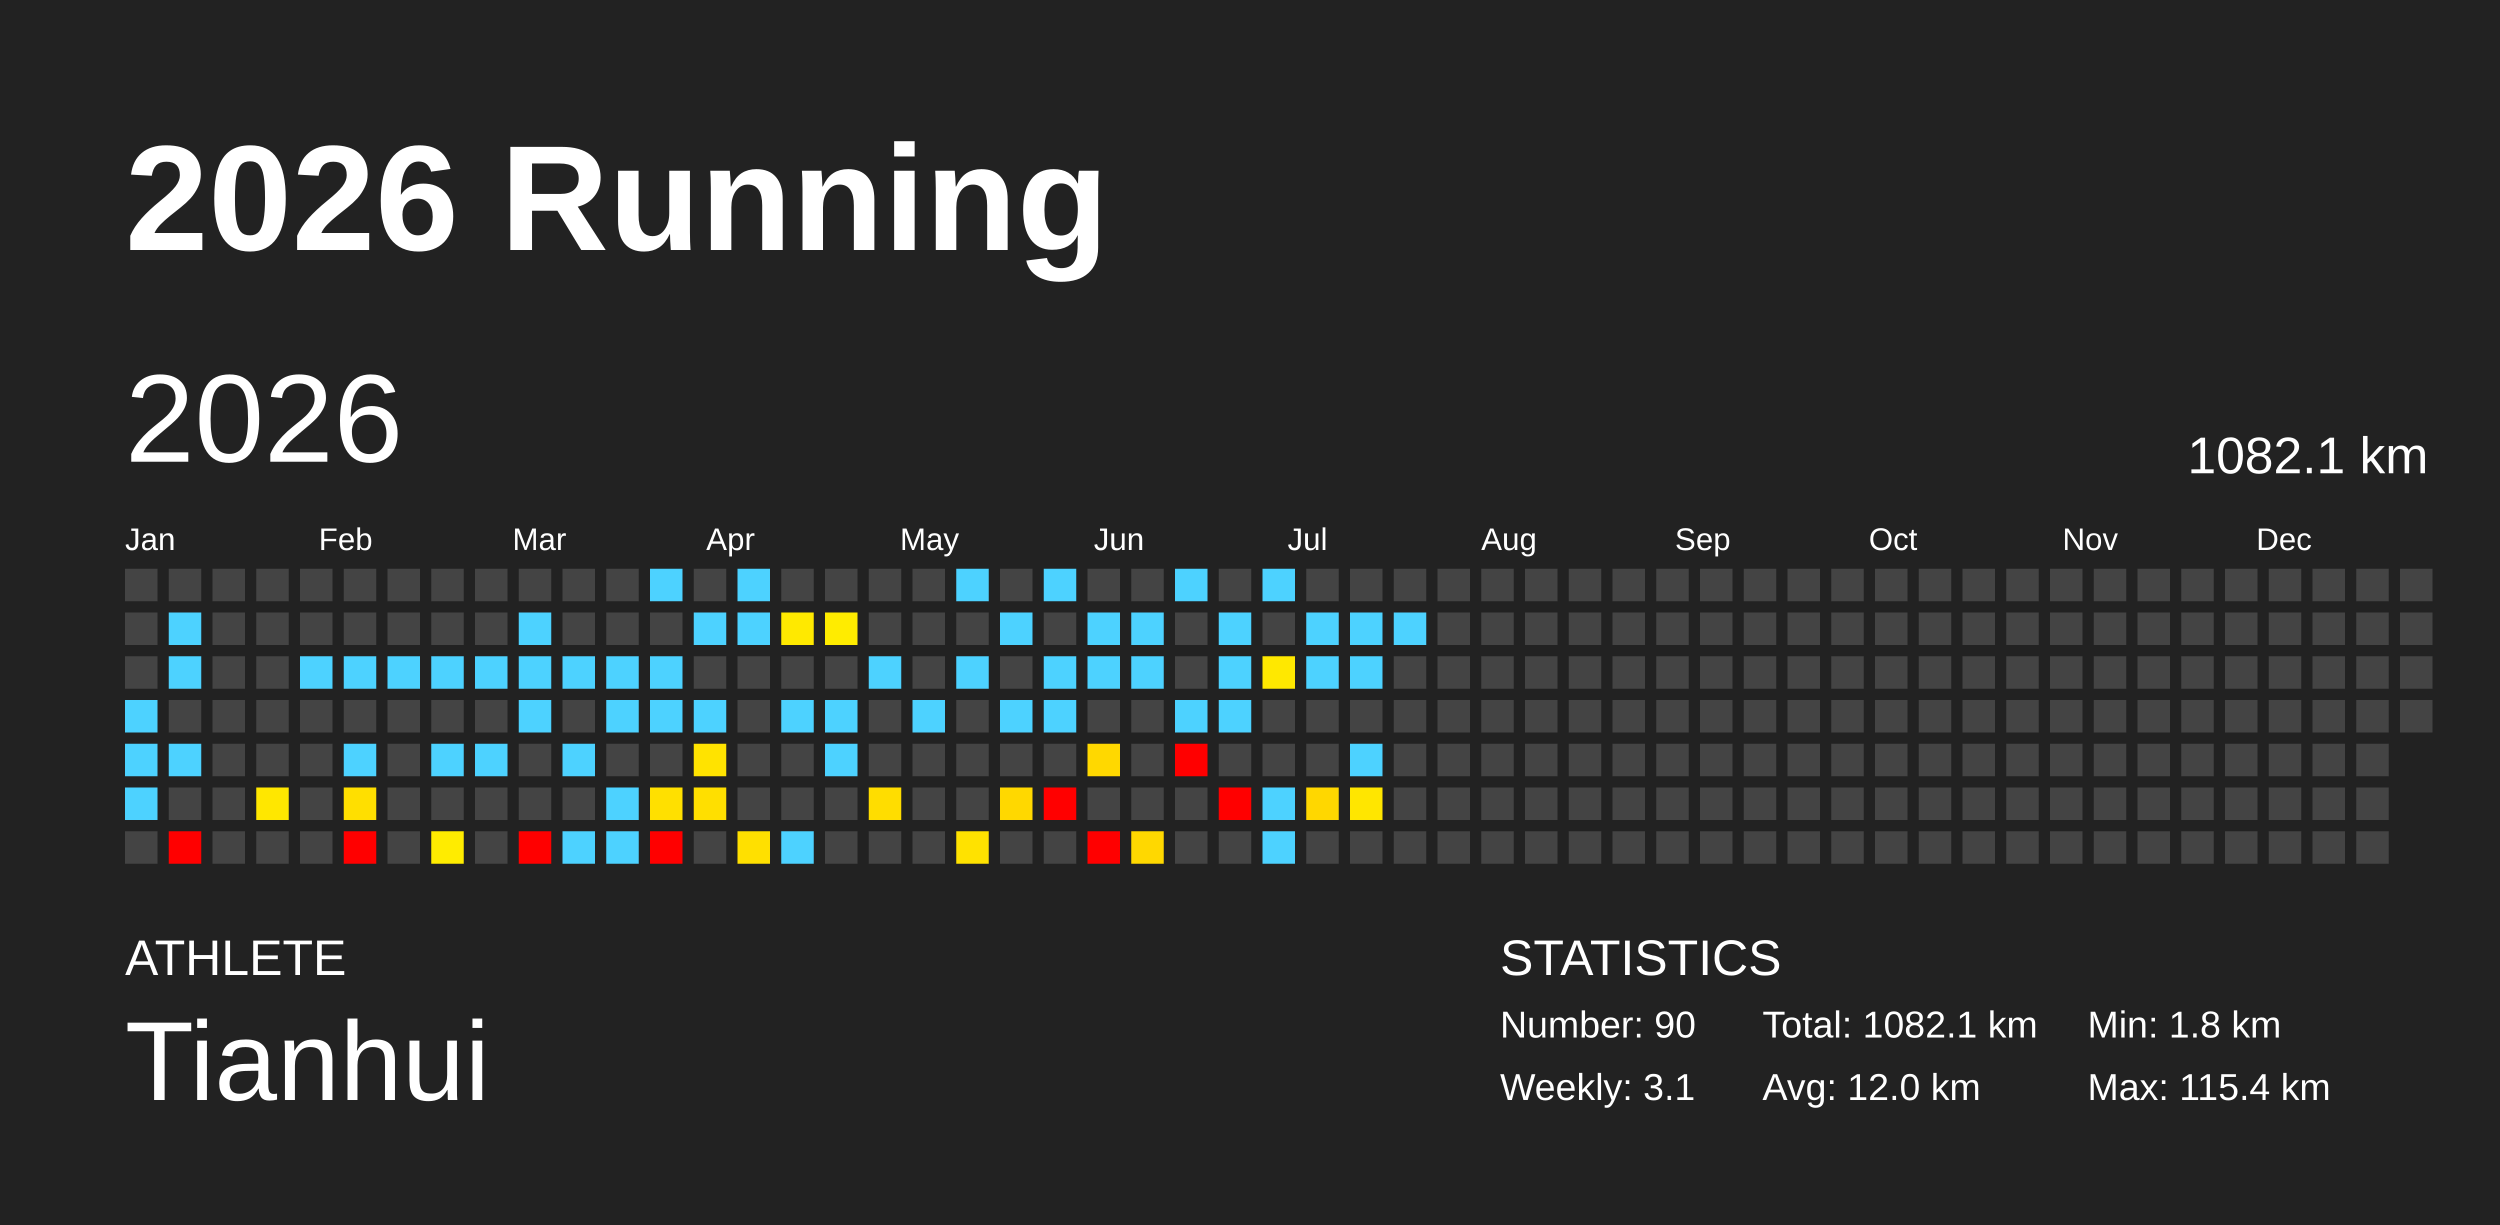
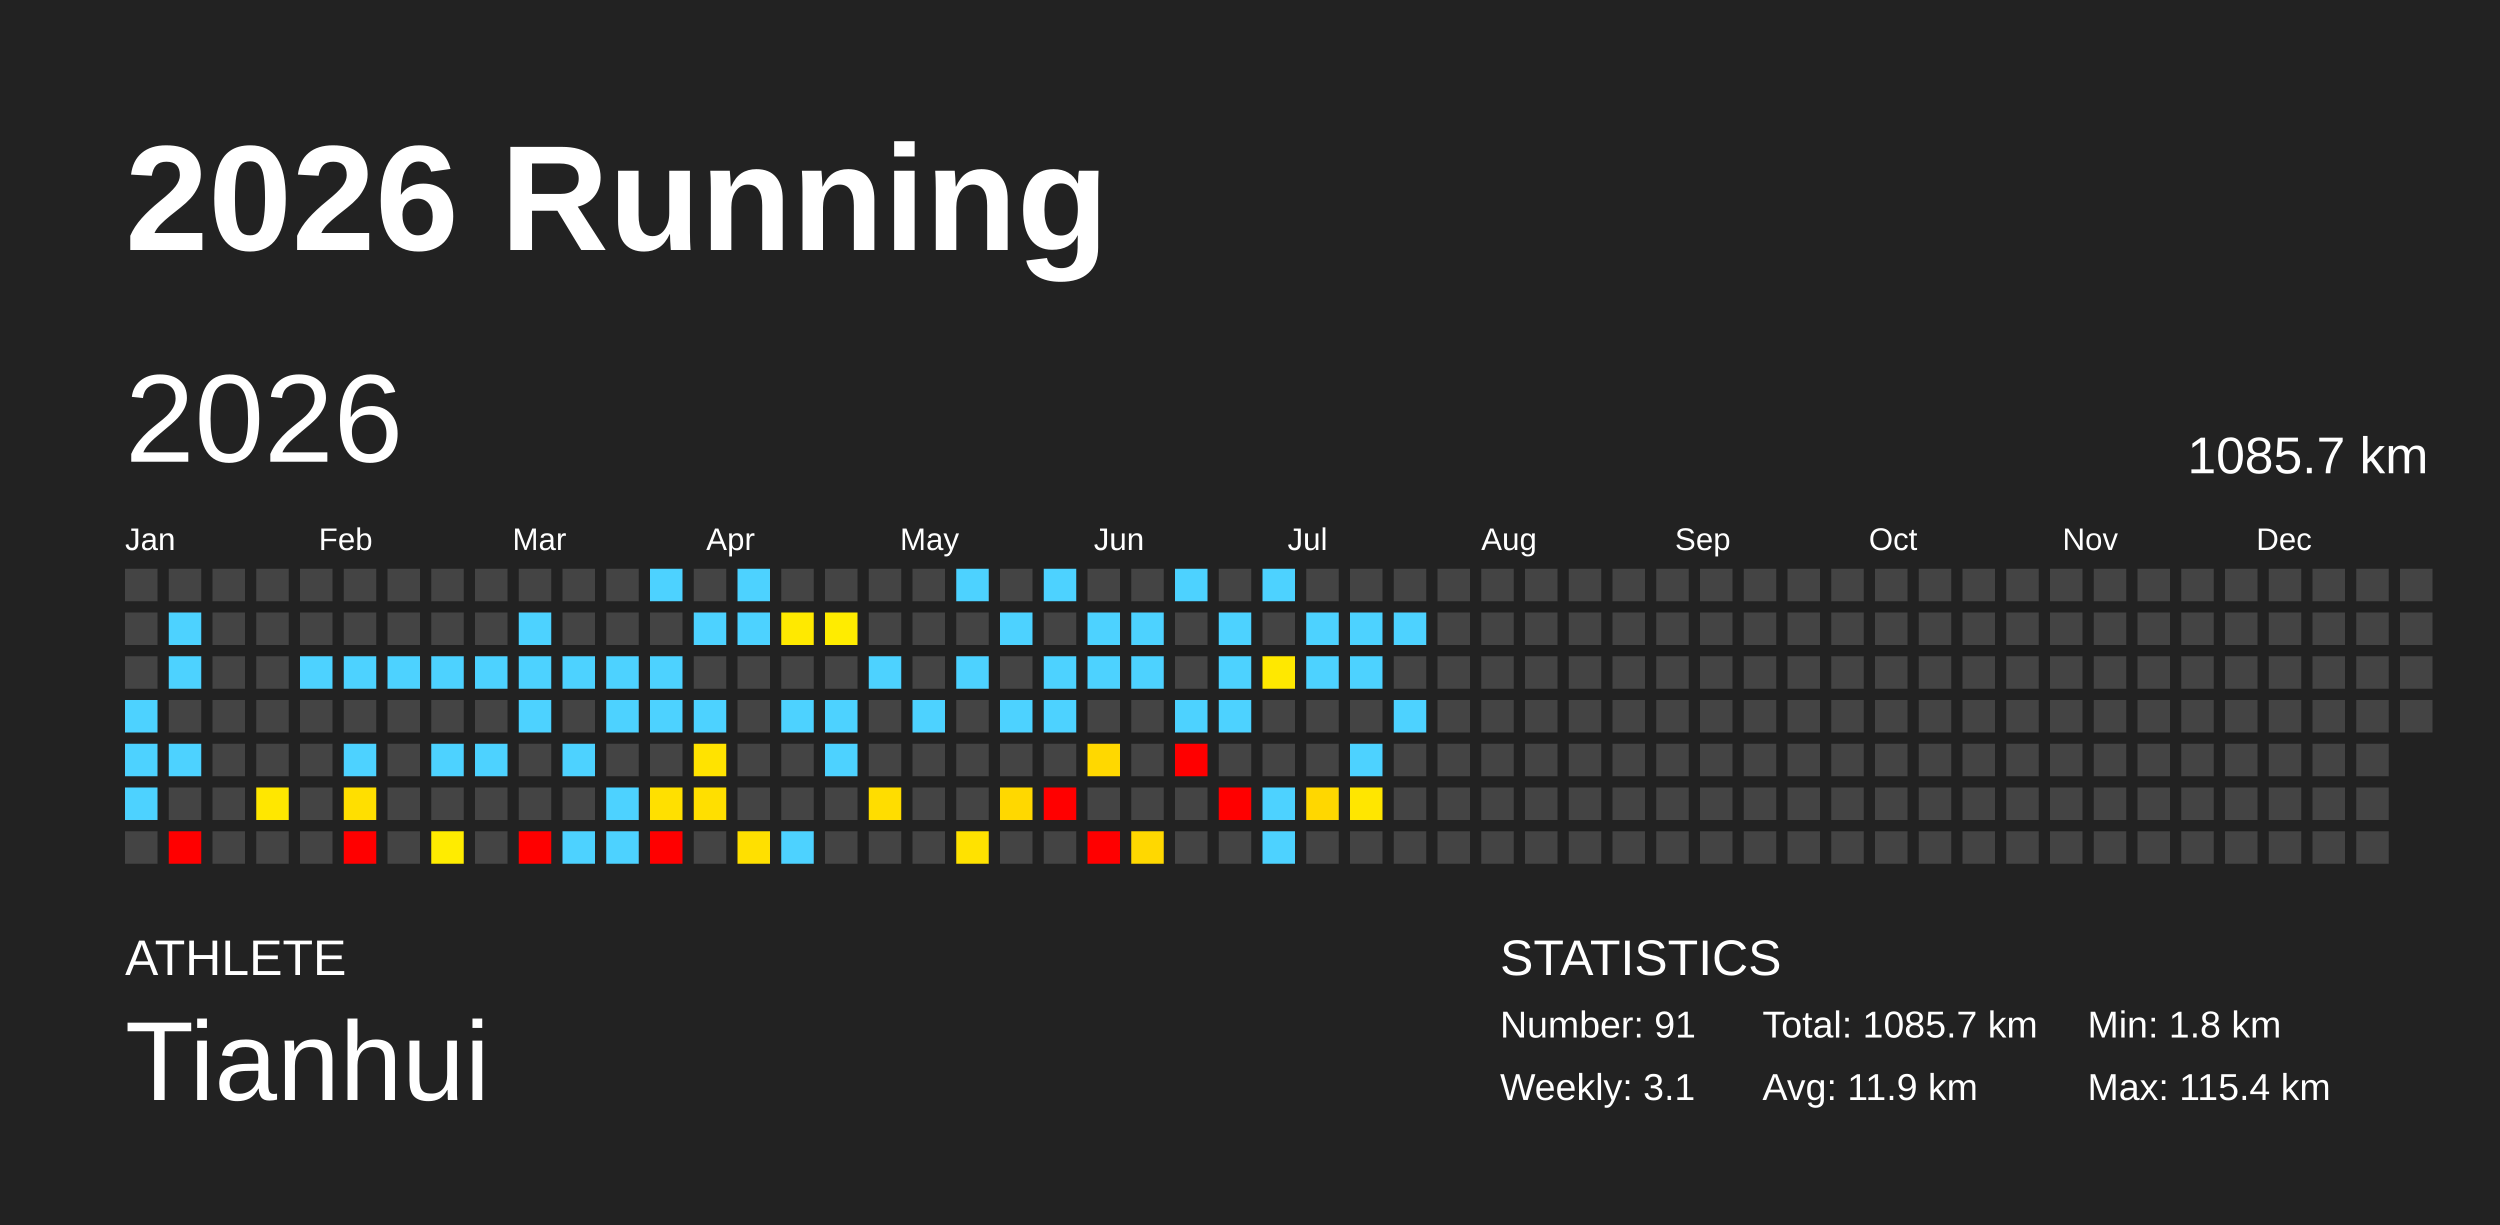
<svg xmlns="http://www.w3.org/2000/svg" baseProfile="full" height="98mm" version="1.1" viewBox="0,0,200,98" width="200mm">
  <defs />
  <rect fill="#222222" height="98" width="200" x="0" y="0" />
  <text fill="#FFFFFF" style="font-size:12px; font-family:Arial; font-weight:bold;" x="10" y="20">2026 Running</text>
  <text fill="#FFFFFF" style="font-size:4px; font-family:Arial" x="10" y="78">ATHLETE</text>
  <text fill="#FFFFFF" style="font-size:9px; font-family:Arial" x="10" y="88">Tianhui</text>
  <text fill="#FFFFFF" style="font-size:4px; font-family:Arial" x="120" y="78">STATISTICS</text>
-   <text fill="#FFFFFF" style="font-size:3px; font-family:Arial" x="120" y="83">Number: 90</text>
+   <text fill="#FFFFFF" style="font-size:3px; font-family:Arial" x="120" y="83">Number: 91</text>
  <text fill="#FFFFFF" style="font-size:3px; font-family:Arial" x="120" y="88">Weekly: 3.1</text>
-   <text fill="#FFFFFF" style="font-size:3px; font-family:Arial" x="141" y="83">Total: 1082.1 km</text>
-   <text fill="#FFFFFF" style="font-size:3px; font-family:Arial" x="141" y="88">Avg: 12.0 km</text>
+   <text fill="#FFFFFF" style="font-size:3px; font-family:Arial" x="141" y="83">Total: 1085.7 km</text>
+   <text fill="#FFFFFF" style="font-size:3px; font-family:Arial" x="141" y="88">Avg: 11.9 km</text>
  <text fill="#FFFFFF" style="font-size:3px; font-family:Arial" x="167" y="83">Min: 1.8 km</text>
  <text fill="#FFFFFF" style="font-size:3px; font-family:Arial" x="167" y="88">Max: 115.4 km</text>
  <text dominant-baseline="hanging" fill="#FFFFFF" style="font-size:10.0px; font-family:Arial;" x="10" y="30">2026</text>
-   <text dominant-baseline="hanging" fill="#FFFFFF" style="font-size:4.125px; font-family:Arial;" x="175" y="35">1082.1 km</text>
+   <text dominant-baseline="hanging" fill="#FFFFFF" style="font-size:4.125px; font-family:Arial;" x="175" y="35">1085.7 km</text>
  <text fill="#FFFFFF" style="font-size:2.5px; font-family:Arial" x="10.0" y="44">Jan</text>
  <text fill="#FFFFFF" style="font-size:2.5px; font-family:Arial" x="25.5" y="44">Feb</text>
  <text fill="#FFFFFF" style="font-size:2.5px; font-family:Arial" x="41.0" y="44">Mar</text>
  <text fill="#FFFFFF" style="font-size:2.5px; font-family:Arial" x="56.5" y="44">Apr</text>
  <text fill="#FFFFFF" style="font-size:2.5px; font-family:Arial" x="72.0" y="44">May</text>
  <text fill="#FFFFFF" style="font-size:2.5px; font-family:Arial" x="87.5" y="44">Jun</text>
  <text fill="#FFFFFF" style="font-size:2.5px; font-family:Arial" x="103.0" y="44">Jul</text>
  <text fill="#FFFFFF" style="font-size:2.5px; font-family:Arial" x="118.5" y="44">Aug</text>
  <text fill="#FFFFFF" style="font-size:2.5px; font-family:Arial" x="134.0" y="44">Sep</text>
  <text fill="#FFFFFF" style="font-size:2.5px; font-family:Arial" x="149.5" y="44">Oct</text>
  <text fill="#FFFFFF" style="font-size:2.5px; font-family:Arial" x="165.0" y="44">Nov</text>
  <text fill="#FFFFFF" style="font-size:2.5px; font-family:Arial" x="180.5" y="44">Dec</text>
  <rect fill="#444444" height="2.6" width="2.6" x="10.0" y="45.5" />
  <rect fill="#444444" height="2.6" width="2.6" x="10.0" y="49.0" />
  <rect fill="#444444" height="2.6" width="2.6" x="10.0" y="52.5" />
  <rect fill="#4dd2ff" height="2.6" width="2.6" x="10.0" y="56.0" />
  <rect fill="#4dd2ff" height="2.6" width="2.6" x="10.0" y="59.5" />
  <rect fill="#4dd2ff" height="2.6" width="2.6" x="10.0" y="63.0" />
  <rect fill="#444444" height="2.6" width="2.6" x="10.0" y="66.5" />
  <rect fill="#444444" height="2.6" width="2.6" x="13.5" y="45.5" />
  <rect fill="#4dd2ff" height="2.6" width="2.6" x="13.5" y="49.0" />
  <rect fill="#4dd2ff" height="2.6" width="2.6" x="13.5" y="52.5" />
  <rect fill="#444444" height="2.6" width="2.6" x="13.5" y="56.0" />
  <rect fill="#4dd2ff" height="2.6" width="2.6" x="13.5" y="59.5" />
  <rect fill="#444444" height="2.6" width="2.6" x="13.5" y="63.0" />
  <rect fill="red" height="2.6" width="2.6" x="13.5" y="66.5" />
  <rect fill="#444444" height="2.6" width="2.6" x="17.0" y="45.5" />
  <rect fill="#444444" height="2.6" width="2.6" x="17.0" y="49.0" />
  <rect fill="#444444" height="2.6" width="2.6" x="17.0" y="52.5" />
  <rect fill="#444444" height="2.6" width="2.6" x="17.0" y="56.0" />
  <rect fill="#444444" height="2.6" width="2.6" x="17.0" y="59.5" />
  <rect fill="#444444" height="2.6" width="2.6" x="17.0" y="63.0" />
  <rect fill="#444444" height="2.6" width="2.6" x="17.0" y="66.5" />
  <rect fill="#444444" height="2.6" width="2.6" x="20.5" y="45.5" />
  <rect fill="#444444" height="2.6" width="2.6" x="20.5" y="49.0" />
  <rect fill="#444444" height="2.6" width="2.6" x="20.5" y="52.5" />
  <rect fill="#444444" height="2.6" width="2.6" x="20.5" y="56.0" />
  <rect fill="#444444" height="2.6" width="2.6" x="20.5" y="59.5" />
  <rect fill="#ffe700" height="2.6" width="2.6" x="20.5" y="63.0" />
  <rect fill="#444444" height="2.6" width="2.6" x="20.5" y="66.5" />
  <rect fill="#444444" height="2.6" width="2.6" x="24.0" y="45.5" />
  <rect fill="#444444" height="2.6" width="2.6" x="24.0" y="49.0" />
  <rect fill="#4dd2ff" height="2.6" width="2.6" x="24.0" y="52.5" />
  <rect fill="#444444" height="2.6" width="2.6" x="24.0" y="56.0" />
  <rect fill="#444444" height="2.6" width="2.6" x="24.0" y="59.5" />
  <rect fill="#444444" height="2.6" width="2.6" x="24.0" y="63.0" />
  <rect fill="#444444" height="2.6" width="2.6" x="24.0" y="66.5" />
  <rect fill="#444444" height="2.6" width="2.6" x="27.5" y="45.5" />
  <rect fill="#444444" height="2.6" width="2.6" x="27.5" y="49.0" />
  <rect fill="#4dd2ff" height="2.6" width="2.6" x="27.5" y="52.5" />
  <rect fill="#444444" height="2.6" width="2.6" x="27.5" y="56.0" />
  <rect fill="#4dd2ff" height="2.6" width="2.6" x="27.5" y="59.5" />
  <rect fill="#ffdf00" height="2.6" width="2.6" x="27.5" y="63.0" />
  <rect fill="red" height="2.6" width="2.6" x="27.5" y="66.5" />
  <rect fill="#444444" height="2.6" width="2.6" x="31.0" y="45.5" />
  <rect fill="#444444" height="2.6" width="2.6" x="31.0" y="49.0" />
  <rect fill="#4dd2ff" height="2.6" width="2.6" x="31.0" y="52.5" />
  <rect fill="#444444" height="2.6" width="2.6" x="31.0" y="56.0" />
  <rect fill="#444444" height="2.6" width="2.6" x="31.0" y="59.5" />
  <rect fill="#444444" height="2.6" width="2.6" x="31.0" y="63.0" />
  <rect fill="#444444" height="2.6" width="2.6" x="31.0" y="66.5" />
  <rect fill="#444444" height="2.6" width="2.6" x="34.5" y="45.5" />
  <rect fill="#444444" height="2.6" width="2.6" x="34.5" y="49.0" />
  <rect fill="#4dd2ff" height="2.6" width="2.6" x="34.5" y="52.5" />
  <rect fill="#444444" height="2.6" width="2.6" x="34.5" y="56.0" />
  <rect fill="#4dd2ff" height="2.6" width="2.6" x="34.5" y="59.5" />
  <rect fill="#444444" height="2.6" width="2.6" x="34.5" y="63.0" />
  <rect fill="#ffec00" height="2.6" width="2.6" x="34.5" y="66.5" />
  <rect fill="#444444" height="2.6" width="2.6" x="38.0" y="45.5" />
  <rect fill="#444444" height="2.6" width="2.6" x="38.0" y="49.0" />
  <rect fill="#4dd2ff" height="2.6" width="2.6" x="38.0" y="52.5" />
  <rect fill="#444444" height="2.6" width="2.6" x="38.0" y="56.0" />
  <rect fill="#4dd2ff" height="2.6" width="2.6" x="38.0" y="59.5" />
  <rect fill="#444444" height="2.6" width="2.6" x="38.0" y="63.0" />
  <rect fill="#444444" height="2.6" width="2.6" x="38.0" y="66.5" />
  <rect fill="#444444" height="2.6" width="2.6" x="41.5" y="45.5" />
  <rect fill="#4dd2ff" height="2.6" width="2.6" x="41.5" y="49.0" />
  <rect fill="#4dd2ff" height="2.6" width="2.6" x="41.5" y="52.5" />
  <rect fill="#4dd2ff" height="2.6" width="2.6" x="41.5" y="56.0" />
  <rect fill="#444444" height="2.6" width="2.6" x="41.5" y="59.5" />
  <rect fill="#444444" height="2.6" width="2.6" x="41.5" y="63.0" />
  <rect fill="red" height="2.6" width="2.6" x="41.5" y="66.5" />
  <rect fill="#444444" height="2.6" width="2.6" x="45.0" y="45.5" />
  <rect fill="#444444" height="2.6" width="2.6" x="45.0" y="49.0" />
  <rect fill="#4dd2ff" height="2.6" width="2.6" x="45.0" y="52.5" />
  <rect fill="#444444" height="2.6" width="2.6" x="45.0" y="56.0" />
  <rect fill="#4dd2ff" height="2.6" width="2.6" x="45.0" y="59.5" />
  <rect fill="#444444" height="2.6" width="2.6" x="45.0" y="63.0" />
  <rect fill="#4dd2ff" height="2.6" width="2.6" x="45.0" y="66.5" />
  <rect fill="#444444" height="2.6" width="2.6" x="48.5" y="45.5" />
  <rect fill="#444444" height="2.6" width="2.6" x="48.5" y="49.0" />
  <rect fill="#4dd2ff" height="2.6" width="2.6" x="48.5" y="52.5" />
  <rect fill="#4dd2ff" height="2.6" width="2.6" x="48.5" y="56.0" />
  <rect fill="#444444" height="2.6" width="2.6" x="48.5" y="59.5" />
  <rect fill="#4dd2ff" height="2.6" width="2.6" x="48.5" y="63.0" />
  <rect fill="#4dd2ff" height="2.6" width="2.6" x="48.5" y="66.5" />
  <rect fill="#4dd2ff" height="2.6" width="2.6" x="52.0" y="45.5" />
  <rect fill="#444444" height="2.6" width="2.6" x="52.0" y="49.0" />
  <rect fill="#4dd2ff" height="2.6" width="2.6" x="52.0" y="52.5" />
  <rect fill="#4dd2ff" height="2.6" width="2.6" x="52.0" y="56.0" />
  <rect fill="#444444" height="2.6" width="2.6" x="52.0" y="59.5" />
  <rect fill="#ffe000" height="2.6" width="2.6" x="52.0" y="63.0" />
  <rect fill="red" height="2.6" width="2.6" x="52.0" y="66.5" />
  <rect fill="#444444" height="2.6" width="2.6" x="55.5" y="45.5" />
  <rect fill="#4dd2ff" height="2.6" width="2.6" x="55.5" y="49.0" />
  <rect fill="#444444" height="2.6" width="2.6" x="55.5" y="52.5" />
  <rect fill="#4dd2ff" height="2.6" width="2.6" x="55.5" y="56.0" />
  <rect fill="#ffe300" height="2.6" width="2.6" x="55.5" y="59.5" />
  <rect fill="#ffdf00" height="2.6" width="2.6" x="55.5" y="63.0" />
  <rect fill="#444444" height="2.6" width="2.6" x="55.5" y="66.5" />
  <rect fill="#4dd2ff" height="2.6" width="2.6" x="59.0" y="45.5" />
  <rect fill="#4dd2ff" height="2.6" width="2.6" x="59.0" y="49.0" />
  <rect fill="#444444" height="2.6" width="2.6" x="59.0" y="52.5" />
  <rect fill="#444444" height="2.6" width="2.6" x="59.0" y="56.0" />
  <rect fill="#444444" height="2.6" width="2.6" x="59.0" y="59.5" />
  <rect fill="#444444" height="2.6" width="2.6" x="59.0" y="63.0" />
  <rect fill="#ffe000" height="2.6" width="2.6" x="59.0" y="66.5" />
  <rect fill="#444444" height="2.6" width="2.6" x="62.5" y="45.5" />
  <rect fill="#ffe900" height="2.6" width="2.6" x="62.5" y="49.0" />
  <rect fill="#444444" height="2.6" width="2.6" x="62.5" y="52.5" />
  <rect fill="#4dd2ff" height="2.6" width="2.6" x="62.5" y="56.0" />
  <rect fill="#444444" height="2.6" width="2.6" x="62.5" y="59.5" />
  <rect fill="#444444" height="2.6" width="2.6" x="62.5" y="63.0" />
  <rect fill="#4dd2ff" height="2.6" width="2.6" x="62.5" y="66.5" />
  <rect fill="#444444" height="2.6" width="2.6" x="66.0" y="45.5" />
  <rect fill="#ffec00" height="2.6" width="2.6" x="66.0" y="49.0" />
  <rect fill="#444444" height="2.6" width="2.6" x="66.0" y="52.5" />
  <rect fill="#4dd2ff" height="2.6" width="2.6" x="66.0" y="56.0" />
  <rect fill="#4dd2ff" height="2.6" width="2.6" x="66.0" y="59.5" />
  <rect fill="#444444" height="2.6" width="2.6" x="66.0" y="63.0" />
  <rect fill="#444444" height="2.6" width="2.6" x="66.0" y="66.5" />
  <rect fill="#444444" height="2.6" width="2.6" x="69.5" y="45.5" />
  <rect fill="#444444" height="2.6" width="2.6" x="69.5" y="49.0" />
  <rect fill="#4dd2ff" height="2.6" width="2.6" x="69.5" y="52.5" />
  <rect fill="#444444" height="2.6" width="2.6" x="69.5" y="56.0" />
  <rect fill="#444444" height="2.6" width="2.6" x="69.5" y="59.5" />
  <rect fill="#ffdd00" height="2.6" width="2.6" x="69.5" y="63.0" />
  <rect fill="#444444" height="2.6" width="2.6" x="69.5" y="66.5" />
  <rect fill="#444444" height="2.6" width="2.6" x="73.0" y="45.5" />
  <rect fill="#444444" height="2.6" width="2.6" x="73.0" y="49.0" />
  <rect fill="#444444" height="2.6" width="2.6" x="73.0" y="52.5" />
  <rect fill="#4dd2ff" height="2.6" width="2.6" x="73.0" y="56.0" />
  <rect fill="#444444" height="2.6" width="2.6" x="73.0" y="59.5" />
  <rect fill="#444444" height="2.6" width="2.6" x="73.0" y="63.0" />
  <rect fill="#444444" height="2.6" width="2.6" x="73.0" y="66.5" />
  <rect fill="#4dd2ff" height="2.6" width="2.6" x="76.5" y="45.5" />
  <rect fill="#444444" height="2.6" width="2.6" x="76.5" y="49.0" />
  <rect fill="#4dd2ff" height="2.6" width="2.6" x="76.5" y="52.5" />
  <rect fill="#444444" height="2.6" width="2.6" x="76.5" y="56.0" />
  <rect fill="#444444" height="2.6" width="2.6" x="76.5" y="59.5" />
  <rect fill="#444444" height="2.6" width="2.6" x="76.5" y="63.0" />
  <rect fill="#ffe200" height="2.6" width="2.6" x="76.5" y="66.5" />
  <rect fill="#444444" height="2.6" width="2.6" x="80.0" y="45.5" />
  <rect fill="#4dd2ff" height="2.6" width="2.6" x="80.0" y="49.0" />
  <rect fill="#444444" height="2.6" width="2.6" x="80.0" y="52.5" />
  <rect fill="#4dd2ff" height="2.6" width="2.6" x="80.0" y="56.0" />
  <rect fill="#444444" height="2.6" width="2.6" x="80.0" y="59.5" />
  <rect fill="#ffd800" height="2.6" width="2.6" x="80.0" y="63.0" />
  <rect fill="#444444" height="2.6" width="2.6" x="80.0" y="66.5" />
  <rect fill="#4dd2ff" height="2.6" width="2.6" x="83.5" y="45.5" />
  <rect fill="#444444" height="2.6" width="2.6" x="83.5" y="49.0" />
  <rect fill="#4dd2ff" height="2.6" width="2.6" x="83.5" y="52.5" />
  <rect fill="#4dd2ff" height="2.6" width="2.6" x="83.5" y="56.0" />
  <rect fill="#444444" height="2.6" width="2.6" x="83.5" y="59.5" />
  <rect fill="red" height="2.6" width="2.6" x="83.5" y="63.0" />
  <rect fill="#444444" height="2.6" width="2.6" x="83.5" y="66.5" />
  <rect fill="#444444" height="2.6" width="2.6" x="87.0" y="45.5" />
  <rect fill="#4dd2ff" height="2.6" width="2.6" x="87.0" y="49.0" />
  <rect fill="#4dd2ff" height="2.6" width="2.6" x="87.0" y="52.5" />
  <rect fill="#444444" height="2.6" width="2.6" x="87.0" y="56.0" />
  <rect fill="#ffd800" height="2.6" width="2.6" x="87.0" y="59.5" />
  <rect fill="#444444" height="2.6" width="2.6" x="87.0" y="63.0" />
  <rect fill="red" height="2.6" width="2.6" x="87.0" y="66.5" />
  <rect fill="#444444" height="2.6" width="2.6" x="90.5" y="45.5" />
  <rect fill="#4dd2ff" height="2.6" width="2.6" x="90.5" y="49.0" />
  <rect fill="#4dd2ff" height="2.6" width="2.6" x="90.5" y="52.5" />
  <rect fill="#444444" height="2.6" width="2.6" x="90.5" y="56.0" />
  <rect fill="#444444" height="2.6" width="2.6" x="90.5" y="59.5" />
  <rect fill="#444444" height="2.6" width="2.6" x="90.5" y="63.0" />
  <rect fill="#ffd800" height="2.6" width="2.6" x="90.5" y="66.5" />
  <rect fill="#4dd2ff" height="2.6" width="2.6" x="94.0" y="45.5" />
  <rect fill="#444444" height="2.6" width="2.6" x="94.0" y="49.0" />
  <rect fill="#444444" height="2.6" width="2.6" x="94.0" y="52.5" />
  <rect fill="#4dd2ff" height="2.6" width="2.6" x="94.0" y="56.0" />
  <rect fill="red" height="2.6" width="2.6" x="94.0" y="59.5" />
  <rect fill="#444444" height="2.6" width="2.6" x="94.0" y="63.0" />
  <rect fill="#444444" height="2.6" width="2.6" x="94.0" y="66.5" />
  <rect fill="#444444" height="2.6" width="2.6" x="97.5" y="45.5" />
  <rect fill="#4dd2ff" height="2.6" width="2.6" x="97.5" y="49.0" />
  <rect fill="#4dd2ff" height="2.6" width="2.6" x="97.5" y="52.5" />
  <rect fill="#4dd2ff" height="2.6" width="2.6" x="97.5" y="56.0" />
  <rect fill="#444444" height="2.6" width="2.6" x="97.5" y="59.5" />
  <rect fill="red" height="2.6" width="2.6" x="97.5" y="63.0" />
  <rect fill="#444444" height="2.6" width="2.6" x="97.5" y="66.5" />
  <rect fill="#4dd2ff" height="2.6" width="2.6" x="101.0" y="45.5" />
  <rect fill="#444444" height="2.6" width="2.6" x="101.0" y="49.0" />
  <rect fill="#ffe800" height="2.6" width="2.6" x="101.0" y="52.5" />
  <rect fill="#444444" height="2.6" width="2.6" x="101.0" y="56.0" />
  <rect fill="#444444" height="2.6" width="2.6" x="101.0" y="59.5" />
  <rect fill="#4dd2ff" height="2.6" width="2.6" x="101.0" y="63.0" />
  <rect fill="#4dd2ff" height="2.6" width="2.6" x="101.0" y="66.5" />
  <rect fill="#444444" height="2.6" width="2.6" x="104.5" y="45.5" />
  <rect fill="#4dd2ff" height="2.6" width="2.6" x="104.5" y="49.0" />
  <rect fill="#4dd2ff" height="2.6" width="2.6" x="104.5" y="52.5" />
  <rect fill="#444444" height="2.6" width="2.6" x="104.5" y="56.0" />
  <rect fill="#444444" height="2.6" width="2.6" x="104.5" y="59.5" />
  <rect fill="#ffd700" height="2.6" width="2.6" x="104.5" y="63.0" />
  <rect fill="#444444" height="2.6" width="2.6" x="104.5" y="66.5" />
  <rect fill="#444444" height="2.6" width="2.6" x="108.0" y="45.5" />
  <rect fill="#4dd2ff" height="2.6" width="2.6" x="108.0" y="49.0" />
  <rect fill="#4dd2ff" height="2.6" width="2.6" x="108.0" y="52.5" />
  <rect fill="#444444" height="2.6" width="2.6" x="108.0" y="56.0" />
  <rect fill="#4dd2ff" height="2.6" width="2.6" x="108.0" y="59.5" />
  <rect fill="#ffe600" height="2.6" width="2.6" x="108.0" y="63.0" />
  <rect fill="#444444" height="2.6" width="2.6" x="108.0" y="66.5" />
  <rect fill="#444444" height="2.6" width="2.6" x="111.5" y="45.5" />
  <rect fill="#4dd2ff" height="2.6" width="2.6" x="111.5" y="49.0" />
  <rect fill="#444444" height="2.6" width="2.6" x="111.5" y="52.5" />
-   <rect fill="#444444" height="2.6" width="2.6" x="111.5" y="56.0" />
+   <rect fill="#4dd2ff" height="2.6" width="2.6" x="111.5" y="56.0" />
  <rect fill="#444444" height="2.6" width="2.6" x="111.5" y="59.5" />
  <rect fill="#444444" height="2.6" width="2.6" x="111.5" y="63.0" />
  <rect fill="#444444" height="2.6" width="2.6" x="111.5" y="66.5" />
  <rect fill="#444444" height="2.6" width="2.6" x="115.0" y="45.5" />
  <rect fill="#444444" height="2.6" width="2.6" x="115.0" y="49.0" />
  <rect fill="#444444" height="2.6" width="2.6" x="115.0" y="52.5" />
  <rect fill="#444444" height="2.6" width="2.6" x="115.0" y="56.0" />
  <rect fill="#444444" height="2.6" width="2.6" x="115.0" y="59.5" />
  <rect fill="#444444" height="2.6" width="2.6" x="115.0" y="63.0" />
  <rect fill="#444444" height="2.6" width="2.6" x="115.0" y="66.5" />
  <rect fill="#444444" height="2.6" width="2.6" x="118.5" y="45.5" />
  <rect fill="#444444" height="2.6" width="2.6" x="118.5" y="49.0" />
  <rect fill="#444444" height="2.6" width="2.6" x="118.5" y="52.5" />
  <rect fill="#444444" height="2.6" width="2.6" x="118.5" y="56.0" />
  <rect fill="#444444" height="2.6" width="2.6" x="118.5" y="59.5" />
  <rect fill="#444444" height="2.6" width="2.6" x="118.5" y="63.0" />
  <rect fill="#444444" height="2.6" width="2.6" x="118.5" y="66.5" />
  <rect fill="#444444" height="2.6" width="2.6" x="122.0" y="45.5" />
  <rect fill="#444444" height="2.6" width="2.6" x="122.0" y="49.0" />
  <rect fill="#444444" height="2.6" width="2.6" x="122.0" y="52.5" />
  <rect fill="#444444" height="2.6" width="2.6" x="122.0" y="56.0" />
  <rect fill="#444444" height="2.6" width="2.6" x="122.0" y="59.5" />
  <rect fill="#444444" height="2.6" width="2.6" x="122.0" y="63.0" />
  <rect fill="#444444" height="2.6" width="2.6" x="122.0" y="66.5" />
  <rect fill="#444444" height="2.6" width="2.6" x="125.5" y="45.5" />
  <rect fill="#444444" height="2.6" width="2.6" x="125.5" y="49.0" />
  <rect fill="#444444" height="2.6" width="2.6" x="125.5" y="52.5" />
  <rect fill="#444444" height="2.6" width="2.6" x="125.5" y="56.0" />
  <rect fill="#444444" height="2.6" width="2.6" x="125.5" y="59.5" />
  <rect fill="#444444" height="2.6" width="2.6" x="125.5" y="63.0" />
  <rect fill="#444444" height="2.6" width="2.6" x="125.5" y="66.5" />
  <rect fill="#444444" height="2.6" width="2.6" x="129.0" y="45.5" />
  <rect fill="#444444" height="2.6" width="2.6" x="129.0" y="49.0" />
  <rect fill="#444444" height="2.6" width="2.6" x="129.0" y="52.5" />
  <rect fill="#444444" height="2.6" width="2.6" x="129.0" y="56.0" />
  <rect fill="#444444" height="2.6" width="2.6" x="129.0" y="59.5" />
  <rect fill="#444444" height="2.6" width="2.6" x="129.0" y="63.0" />
  <rect fill="#444444" height="2.6" width="2.6" x="129.0" y="66.5" />
  <rect fill="#444444" height="2.6" width="2.6" x="132.5" y="45.5" />
  <rect fill="#444444" height="2.6" width="2.6" x="132.5" y="49.0" />
  <rect fill="#444444" height="2.6" width="2.6" x="132.5" y="52.5" />
  <rect fill="#444444" height="2.6" width="2.6" x="132.5" y="56.0" />
  <rect fill="#444444" height="2.6" width="2.6" x="132.5" y="59.5" />
  <rect fill="#444444" height="2.6" width="2.6" x="132.5" y="63.0" />
  <rect fill="#444444" height="2.6" width="2.6" x="132.5" y="66.5" />
  <rect fill="#444444" height="2.6" width="2.6" x="136.0" y="45.5" />
  <rect fill="#444444" height="2.6" width="2.6" x="136.0" y="49.0" />
  <rect fill="#444444" height="2.6" width="2.6" x="136.0" y="52.5" />
  <rect fill="#444444" height="2.6" width="2.6" x="136.0" y="56.0" />
  <rect fill="#444444" height="2.6" width="2.6" x="136.0" y="59.5" />
  <rect fill="#444444" height="2.6" width="2.6" x="136.0" y="63.0" />
  <rect fill="#444444" height="2.6" width="2.6" x="136.0" y="66.5" />
  <rect fill="#444444" height="2.6" width="2.6" x="139.5" y="45.5" />
  <rect fill="#444444" height="2.6" width="2.6" x="139.5" y="49.0" />
  <rect fill="#444444" height="2.6" width="2.6" x="139.5" y="52.5" />
  <rect fill="#444444" height="2.6" width="2.6" x="139.5" y="56.0" />
  <rect fill="#444444" height="2.6" width="2.6" x="139.5" y="59.5" />
  <rect fill="#444444" height="2.6" width="2.6" x="139.5" y="63.0" />
  <rect fill="#444444" height="2.6" width="2.6" x="139.5" y="66.5" />
  <rect fill="#444444" height="2.6" width="2.6" x="143.0" y="45.5" />
  <rect fill="#444444" height="2.6" width="2.6" x="143.0" y="49.0" />
  <rect fill="#444444" height="2.6" width="2.6" x="143.0" y="52.5" />
  <rect fill="#444444" height="2.6" width="2.6" x="143.0" y="56.0" />
  <rect fill="#444444" height="2.6" width="2.6" x="143.0" y="59.5" />
  <rect fill="#444444" height="2.6" width="2.6" x="143.0" y="63.0" />
  <rect fill="#444444" height="2.6" width="2.6" x="143.0" y="66.5" />
  <rect fill="#444444" height="2.6" width="2.6" x="146.5" y="45.5" />
  <rect fill="#444444" height="2.6" width="2.6" x="146.5" y="49.0" />
  <rect fill="#444444" height="2.6" width="2.6" x="146.5" y="52.5" />
  <rect fill="#444444" height="2.6" width="2.6" x="146.5" y="56.0" />
  <rect fill="#444444" height="2.6" width="2.6" x="146.5" y="59.5" />
  <rect fill="#444444" height="2.6" width="2.6" x="146.5" y="63.0" />
  <rect fill="#444444" height="2.6" width="2.6" x="146.5" y="66.5" />
  <rect fill="#444444" height="2.6" width="2.6" x="150.0" y="45.5" />
  <rect fill="#444444" height="2.6" width="2.6" x="150.0" y="49.0" />
  <rect fill="#444444" height="2.6" width="2.6" x="150.0" y="52.5" />
  <rect fill="#444444" height="2.6" width="2.6" x="150.0" y="56.0" />
  <rect fill="#444444" height="2.6" width="2.6" x="150.0" y="59.5" />
  <rect fill="#444444" height="2.6" width="2.6" x="150.0" y="63.0" />
  <rect fill="#444444" height="2.6" width="2.6" x="150.0" y="66.5" />
  <rect fill="#444444" height="2.6" width="2.6" x="153.5" y="45.5" />
  <rect fill="#444444" height="2.6" width="2.6" x="153.5" y="49.0" />
  <rect fill="#444444" height="2.6" width="2.6" x="153.5" y="52.5" />
  <rect fill="#444444" height="2.6" width="2.6" x="153.5" y="56.0" />
  <rect fill="#444444" height="2.6" width="2.6" x="153.5" y="59.5" />
  <rect fill="#444444" height="2.6" width="2.6" x="153.5" y="63.0" />
  <rect fill="#444444" height="2.6" width="2.6" x="153.5" y="66.5" />
  <rect fill="#444444" height="2.6" width="2.6" x="157.0" y="45.5" />
  <rect fill="#444444" height="2.6" width="2.6" x="157.0" y="49.0" />
  <rect fill="#444444" height="2.6" width="2.6" x="157.0" y="52.5" />
  <rect fill="#444444" height="2.6" width="2.6" x="157.0" y="56.0" />
  <rect fill="#444444" height="2.6" width="2.6" x="157.0" y="59.5" />
  <rect fill="#444444" height="2.6" width="2.6" x="157.0" y="63.0" />
  <rect fill="#444444" height="2.6" width="2.6" x="157.0" y="66.5" />
  <rect fill="#444444" height="2.6" width="2.6" x="160.5" y="45.5" />
  <rect fill="#444444" height="2.6" width="2.6" x="160.5" y="49.0" />
  <rect fill="#444444" height="2.6" width="2.6" x="160.5" y="52.5" />
  <rect fill="#444444" height="2.6" width="2.6" x="160.5" y="56.0" />
  <rect fill="#444444" height="2.6" width="2.6" x="160.5" y="59.5" />
  <rect fill="#444444" height="2.6" width="2.6" x="160.5" y="63.0" />
  <rect fill="#444444" height="2.6" width="2.6" x="160.5" y="66.5" />
  <rect fill="#444444" height="2.6" width="2.6" x="164.0" y="45.5" />
  <rect fill="#444444" height="2.6" width="2.6" x="164.0" y="49.0" />
  <rect fill="#444444" height="2.6" width="2.6" x="164.0" y="52.5" />
  <rect fill="#444444" height="2.6" width="2.6" x="164.0" y="56.0" />
  <rect fill="#444444" height="2.6" width="2.6" x="164.0" y="59.5" />
  <rect fill="#444444" height="2.6" width="2.6" x="164.0" y="63.0" />
  <rect fill="#444444" height="2.6" width="2.6" x="164.0" y="66.5" />
  <rect fill="#444444" height="2.6" width="2.6" x="167.5" y="45.5" />
  <rect fill="#444444" height="2.6" width="2.6" x="167.5" y="49.0" />
  <rect fill="#444444" height="2.6" width="2.6" x="167.5" y="52.5" />
  <rect fill="#444444" height="2.6" width="2.6" x="167.5" y="56.0" />
  <rect fill="#444444" height="2.6" width="2.6" x="167.5" y="59.5" />
  <rect fill="#444444" height="2.6" width="2.6" x="167.5" y="63.0" />
  <rect fill="#444444" height="2.6" width="2.6" x="167.5" y="66.5" />
  <rect fill="#444444" height="2.6" width="2.6" x="171.0" y="45.5" />
  <rect fill="#444444" height="2.6" width="2.6" x="171.0" y="49.0" />
  <rect fill="#444444" height="2.6" width="2.6" x="171.0" y="52.5" />
  <rect fill="#444444" height="2.6" width="2.6" x="171.0" y="56.0" />
  <rect fill="#444444" height="2.6" width="2.6" x="171.0" y="59.5" />
  <rect fill="#444444" height="2.6" width="2.6" x="171.0" y="63.0" />
  <rect fill="#444444" height="2.6" width="2.6" x="171.0" y="66.5" />
  <rect fill="#444444" height="2.6" width="2.6" x="174.5" y="45.5" />
  <rect fill="#444444" height="2.6" width="2.6" x="174.5" y="49.0" />
  <rect fill="#444444" height="2.6" width="2.6" x="174.5" y="52.5" />
  <rect fill="#444444" height="2.6" width="2.6" x="174.5" y="56.0" />
  <rect fill="#444444" height="2.6" width="2.6" x="174.5" y="59.5" />
  <rect fill="#444444" height="2.6" width="2.6" x="174.5" y="63.0" />
  <rect fill="#444444" height="2.6" width="2.6" x="174.5" y="66.5" />
  <rect fill="#444444" height="2.6" width="2.6" x="178.0" y="45.5" />
  <rect fill="#444444" height="2.6" width="2.6" x="178.0" y="49.0" />
  <rect fill="#444444" height="2.6" width="2.6" x="178.0" y="52.5" />
  <rect fill="#444444" height="2.6" width="2.6" x="178.0" y="56.0" />
  <rect fill="#444444" height="2.6" width="2.6" x="178.0" y="59.5" />
  <rect fill="#444444" height="2.6" width="2.6" x="178.0" y="63.0" />
  <rect fill="#444444" height="2.6" width="2.6" x="178.0" y="66.5" />
  <rect fill="#444444" height="2.6" width="2.6" x="181.5" y="45.5" />
  <rect fill="#444444" height="2.6" width="2.6" x="181.5" y="49.0" />
  <rect fill="#444444" height="2.6" width="2.6" x="181.5" y="52.5" />
  <rect fill="#444444" height="2.6" width="2.6" x="181.5" y="56.0" />
  <rect fill="#444444" height="2.6" width="2.6" x="181.5" y="59.5" />
  <rect fill="#444444" height="2.6" width="2.6" x="181.5" y="63.0" />
  <rect fill="#444444" height="2.6" width="2.6" x="181.5" y="66.5" />
  <rect fill="#444444" height="2.6" width="2.6" x="185.0" y="45.5" />
  <rect fill="#444444" height="2.6" width="2.6" x="185.0" y="49.0" />
  <rect fill="#444444" height="2.6" width="2.6" x="185.0" y="52.5" />
  <rect fill="#444444" height="2.6" width="2.6" x="185.0" y="56.0" />
  <rect fill="#444444" height="2.6" width="2.6" x="185.0" y="59.5" />
  <rect fill="#444444" height="2.6" width="2.6" x="185.0" y="63.0" />
  <rect fill="#444444" height="2.6" width="2.6" x="185.0" y="66.5" />
  <rect fill="#444444" height="2.6" width="2.6" x="188.5" y="45.5" />
  <rect fill="#444444" height="2.6" width="2.6" x="188.5" y="49.0" />
  <rect fill="#444444" height="2.6" width="2.6" x="188.5" y="52.5" />
  <rect fill="#444444" height="2.6" width="2.6" x="188.5" y="56.0" />
  <rect fill="#444444" height="2.6" width="2.6" x="188.5" y="59.5" />
  <rect fill="#444444" height="2.6" width="2.6" x="188.5" y="63.0" />
  <rect fill="#444444" height="2.6" width="2.6" x="188.5" y="66.5" />
  <rect fill="#444444" height="2.6" width="2.6" x="192.0" y="45.5" />
  <rect fill="#444444" height="2.6" width="2.6" x="192.0" y="49.0" />
  <rect fill="#444444" height="2.6" width="2.6" x="192.0" y="52.5" />
  <rect fill="#444444" height="2.6" width="2.6" x="192.0" y="56.0" />
</svg>
